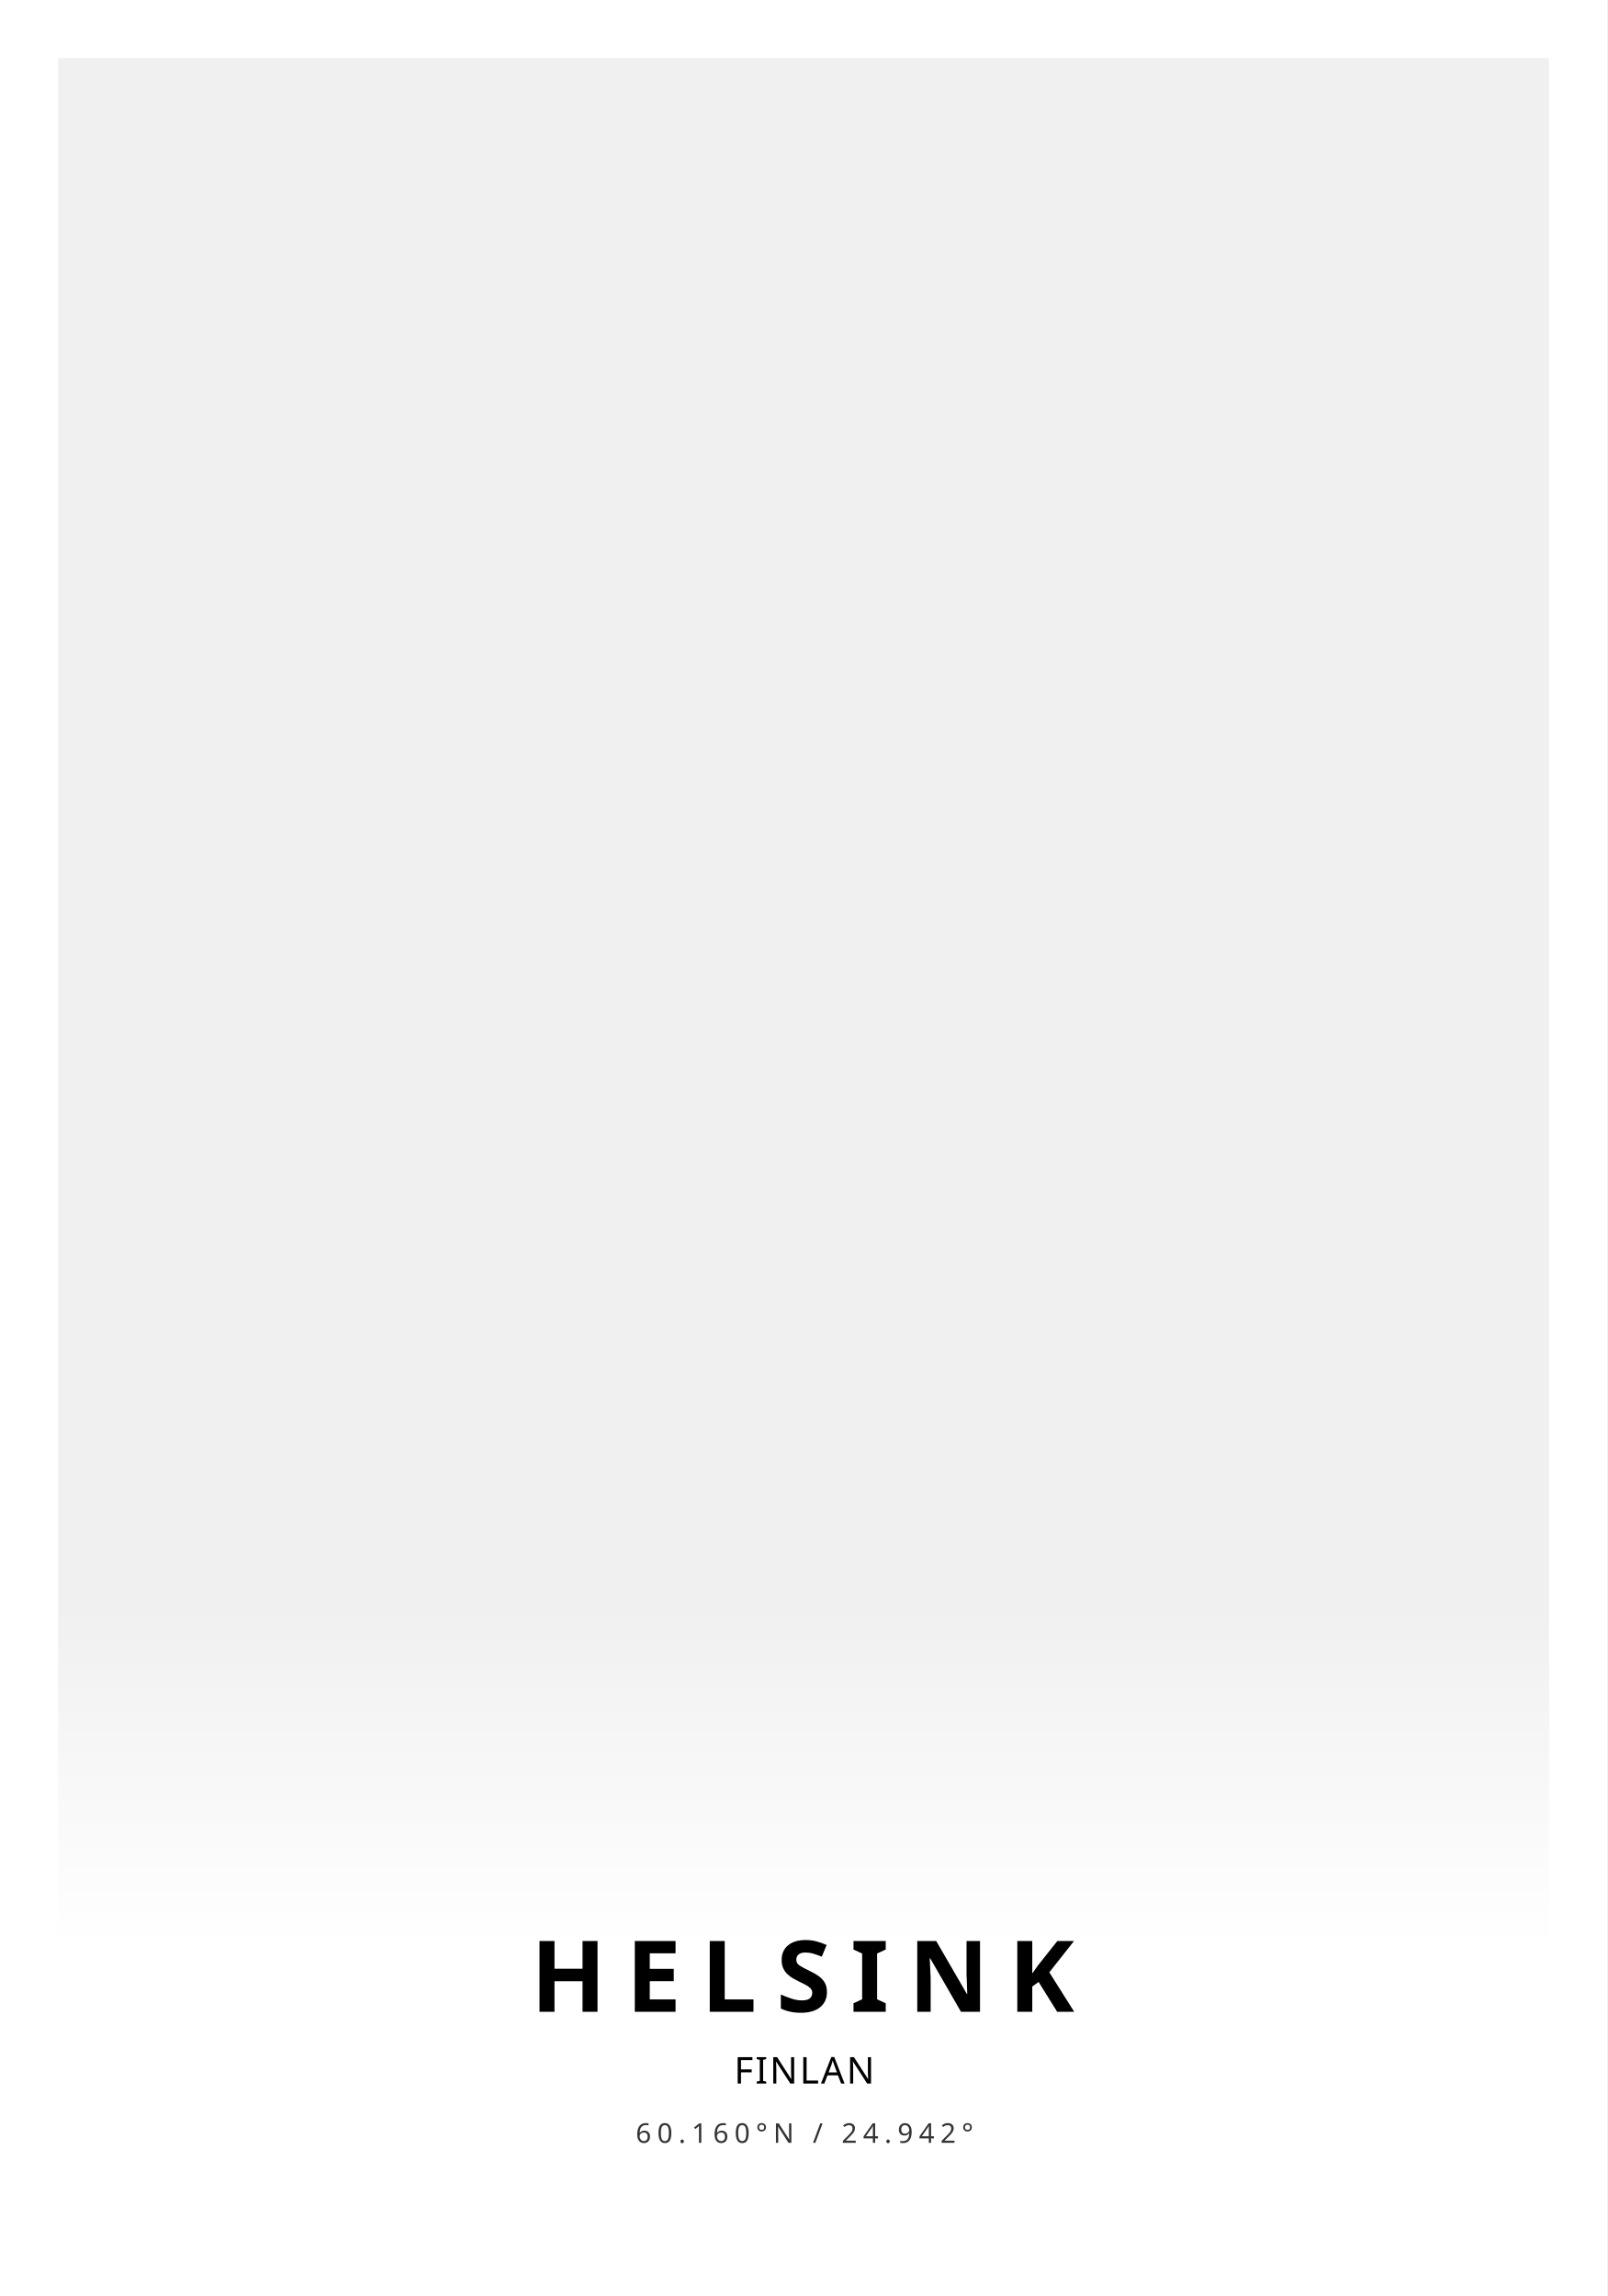
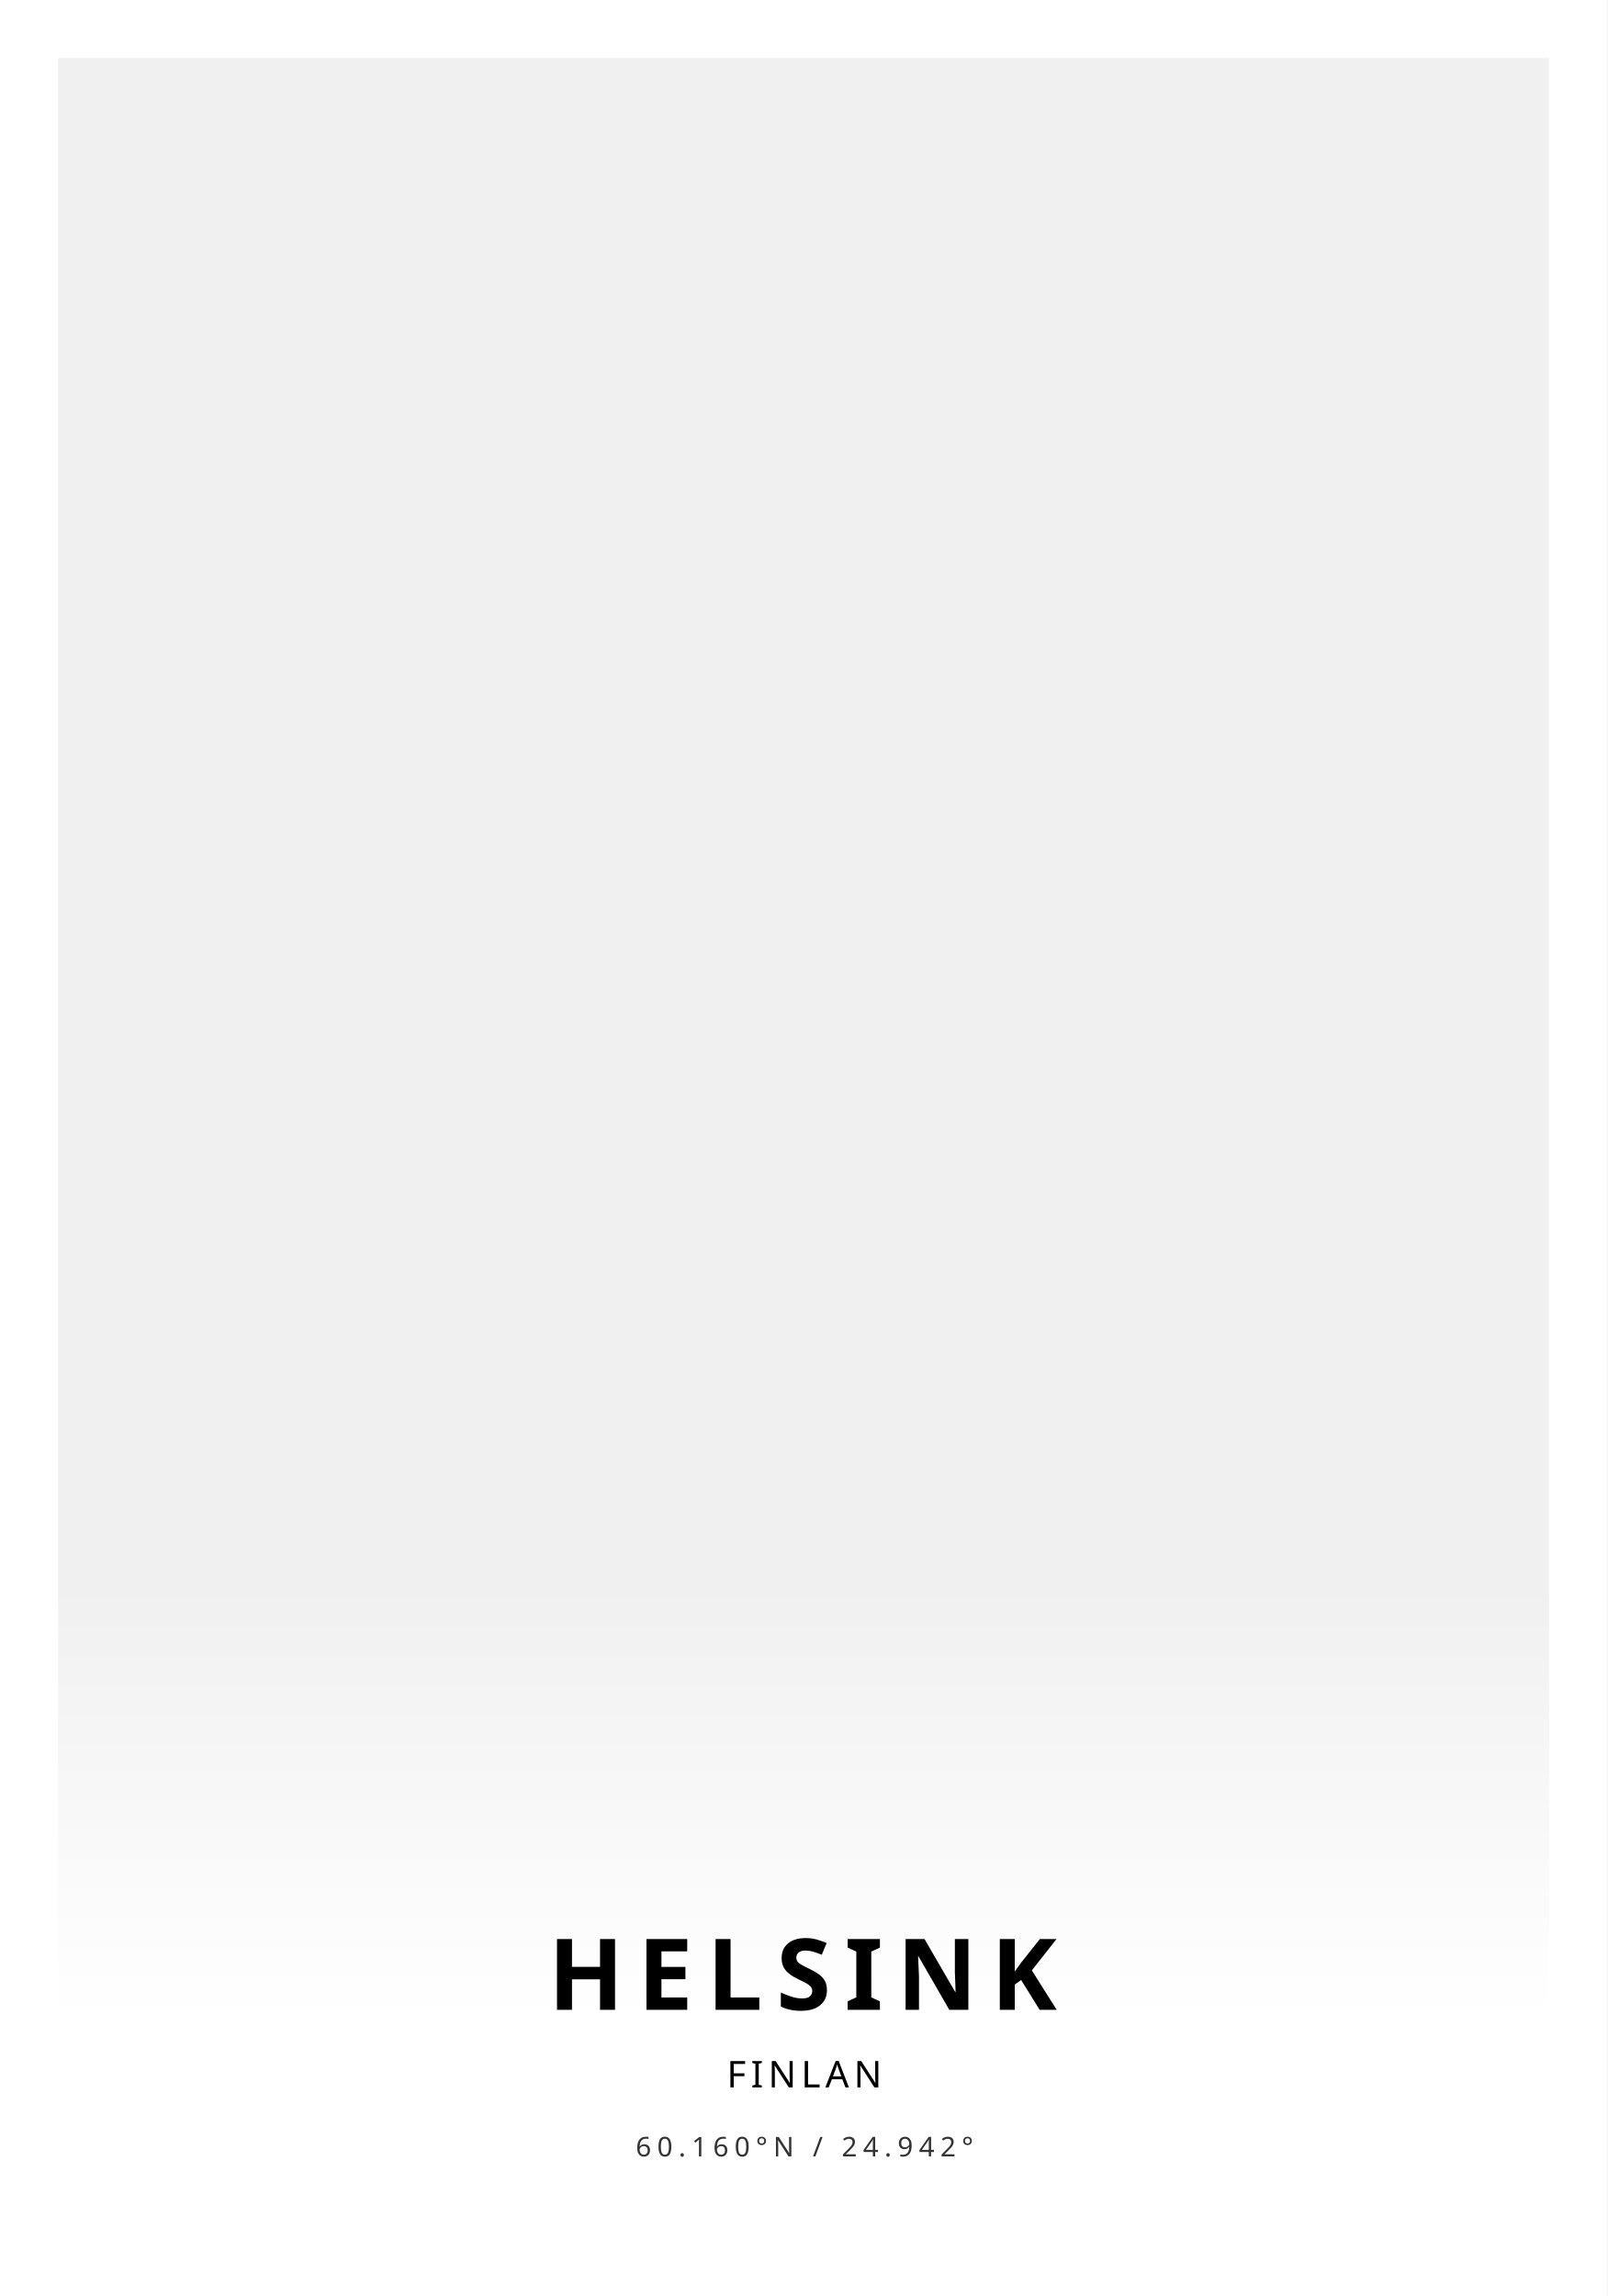
<svg xmlns="http://www.w3.org/2000/svg" width="8268px" height="11811px" viewBox="0 0 8268 11811" version="1.1">
  <defs>
-     <linearGradient x1="50%" y1="0%" x2="50%" y2="54.413%" id="linearGradient-1">
+     <linearGradient x1="50%" y1="0%" x2="50%" y2="65.106%" id="linearGradient-1">
      <stop stop-color="#FFF" stop-opacity="0" offset="0%" />
      <stop stop-color="#FFF" offset="100%" />
    </linearGradient>
  </defs>
  <g id="Page-2" stroke="none" stroke-width="1" fill="none" fill-rule="evenodd">
    <g id="70x100cm-portrait">
      <path d="M0,0 L8268,0 L8268,11811 L0,11811 L0,0 Z M299,299 L7969,299 L7969,11481 L299,11481 L299,299 Z" id="borders" fill="#FFF" />
-       <rect id="gradient" fill="url(#linearGradient-1)" x="235" y="8268" width="7842" height="3227" />
-       <g id="labels" transform="translate(4128, 9864)">
+       <rect id="gradient" fill="url(#linearGradient-1)" x="235" y="8150" width="7842" height="3439" />
+       <g id="labels" transform="translate(4128, 9854)">
        <g id="center" text-anchor="middle">
          <text id="text" font-family="JosefinSans-Light, Josefin Sans" font-size="140" font-weight="300" letter-spacing="30" fill="#343434">
-             <tspan x="11" y="1159">60.160°N / 24.942°</tspan>
+             <tspan x="11" y="1239">60.160°N / 24.942°</tspan>
          </text>
-           <text id="small-header" font-family="JosefinSans, Josefin Sans" font-size="190" font-weight="normal" letter-spacing="10" fill="#000">
-             <tspan x="10" y="854">FINLAN</tspan>
+           <text id="small-header" font-family="JosefinSans, Josefin Sans" font-size="190" font-weight="normal" letter-spacing="25" fill="#000">
+             <tspan x="10" y="884">FINLAN</tspan>
          </text>
-           <text id="header" font-family="JosefinSans-Bold, Josefin Sans" font-size="510" font-weight="bold" letter-spacing="100" fill="#000">
+           <text id="header" font-family="JosefinSans-Bold, Josefin Sans" font-size="510" font-weight="bold" letter-spacing="70" fill="#000">
            <tspan x="0" y="485">HELSINK</tspan>
          </text>
        </g>
      </g>
    </g>
  </g>
</svg>
